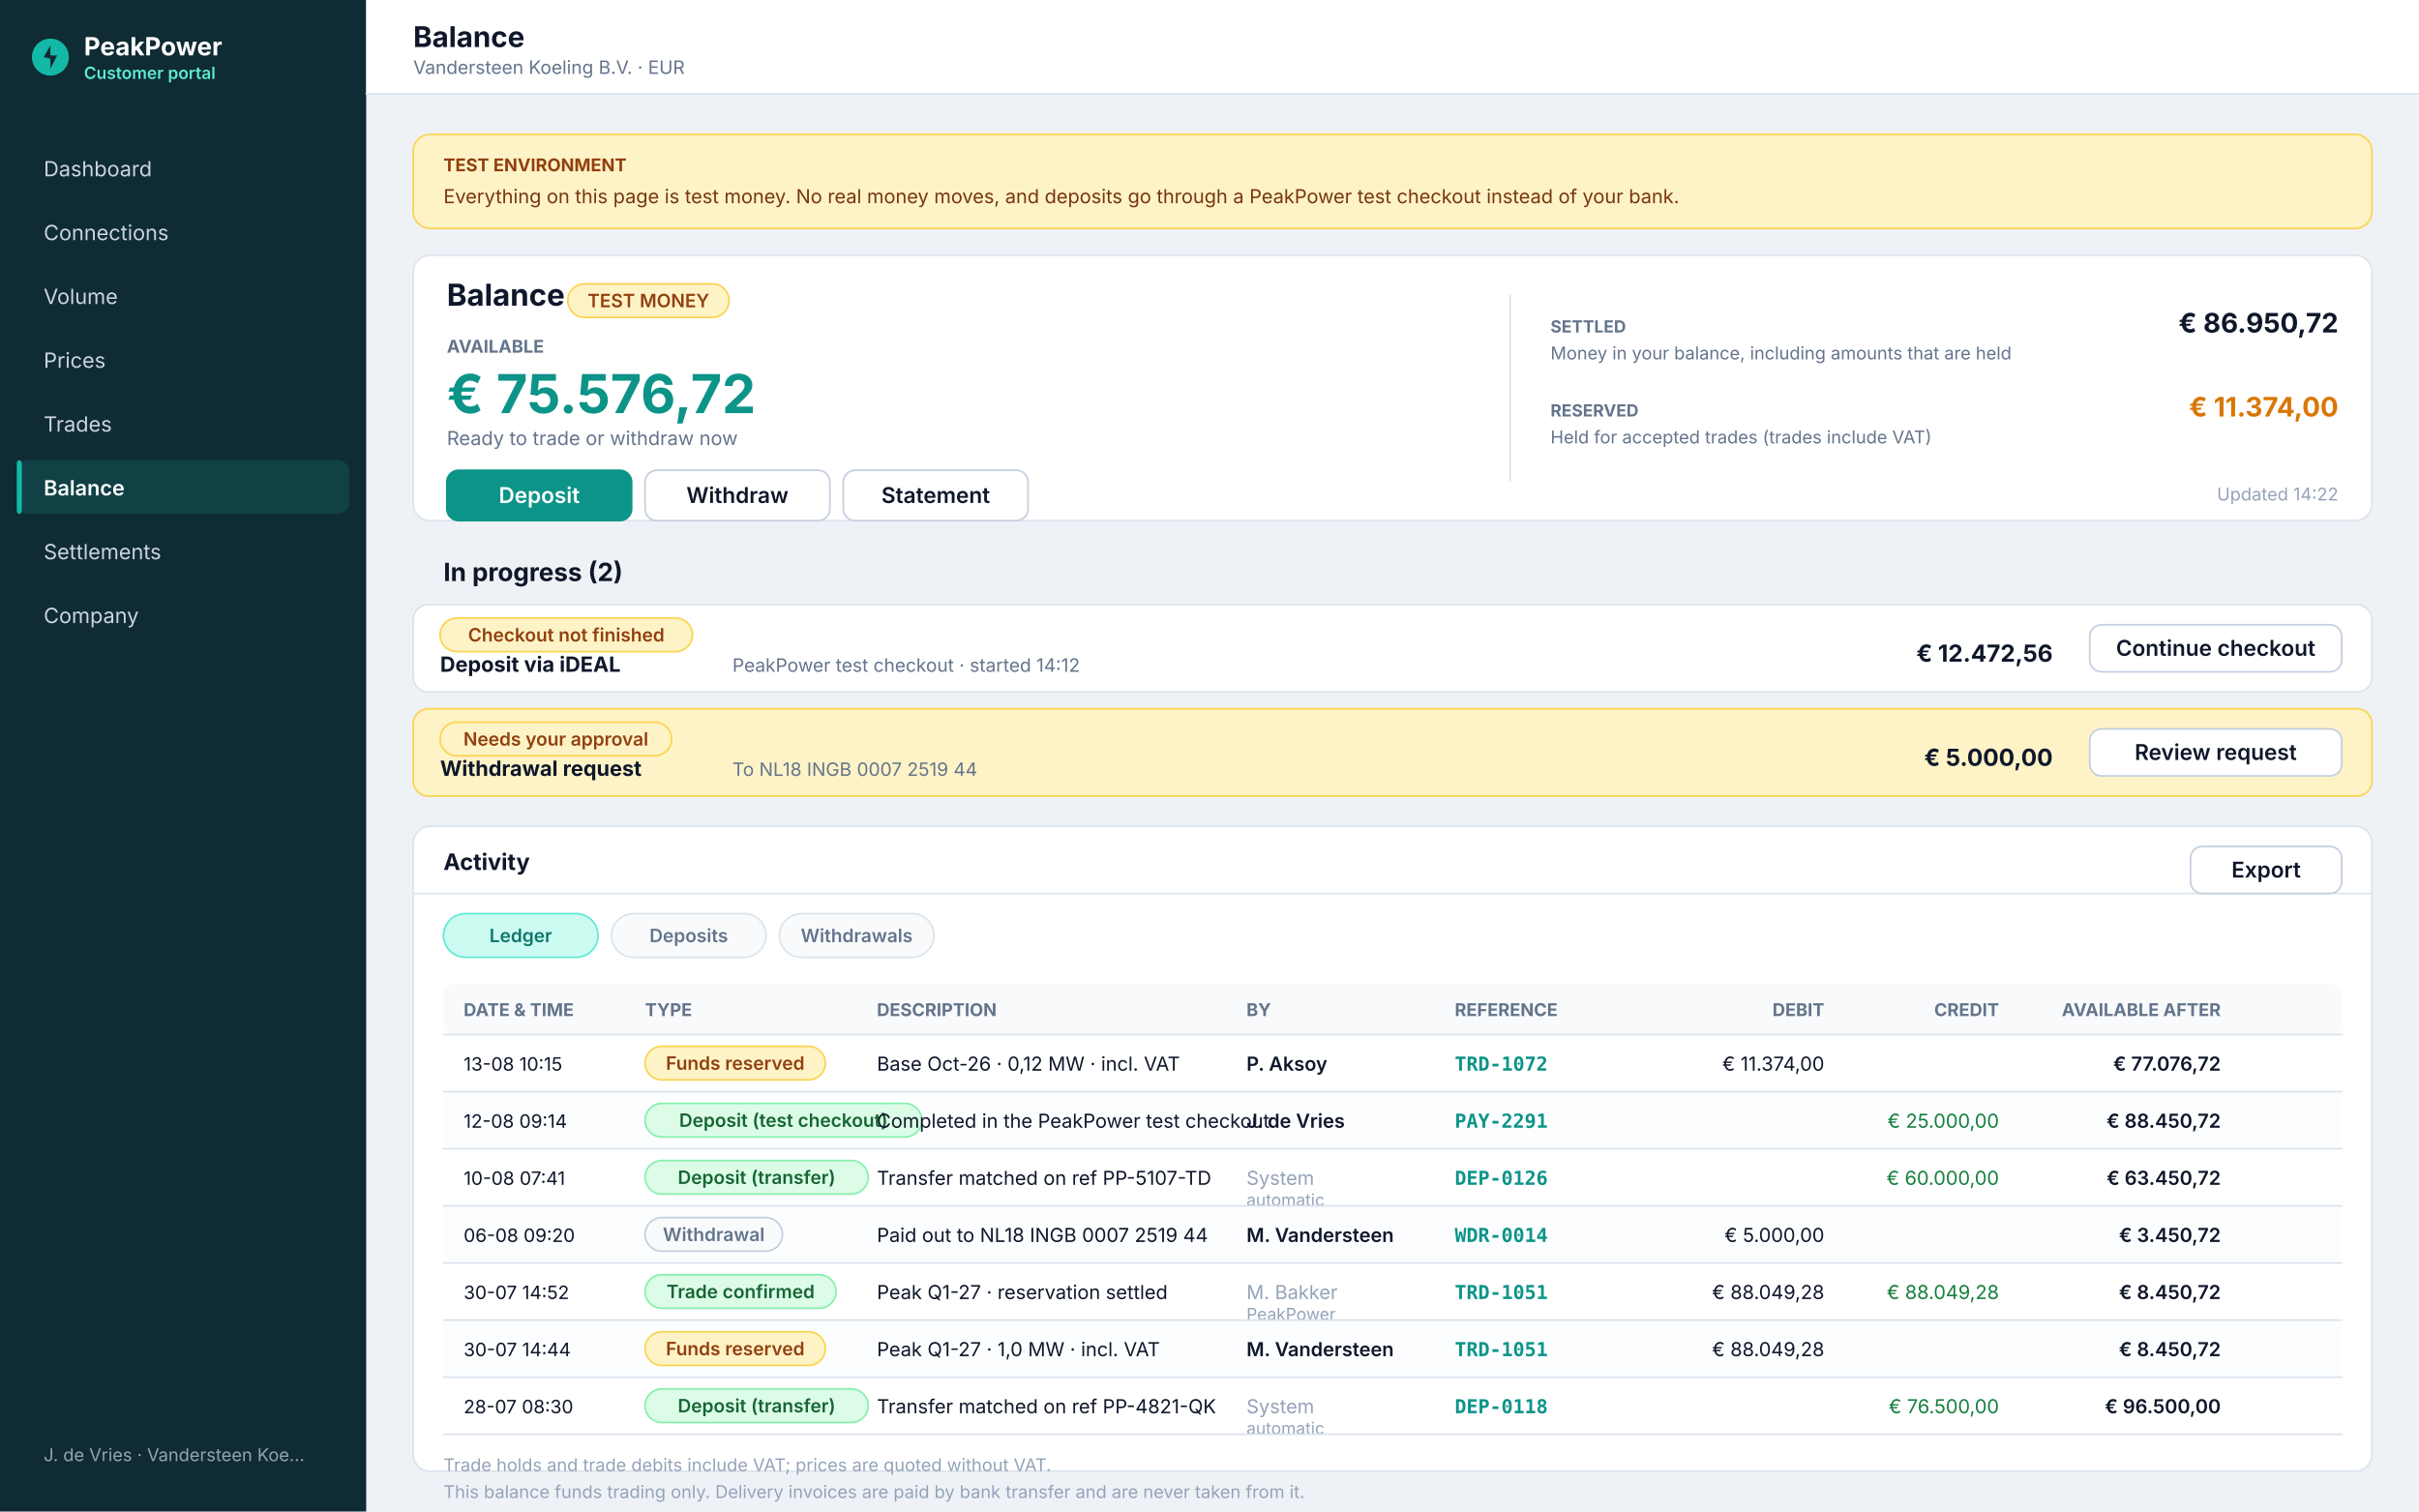
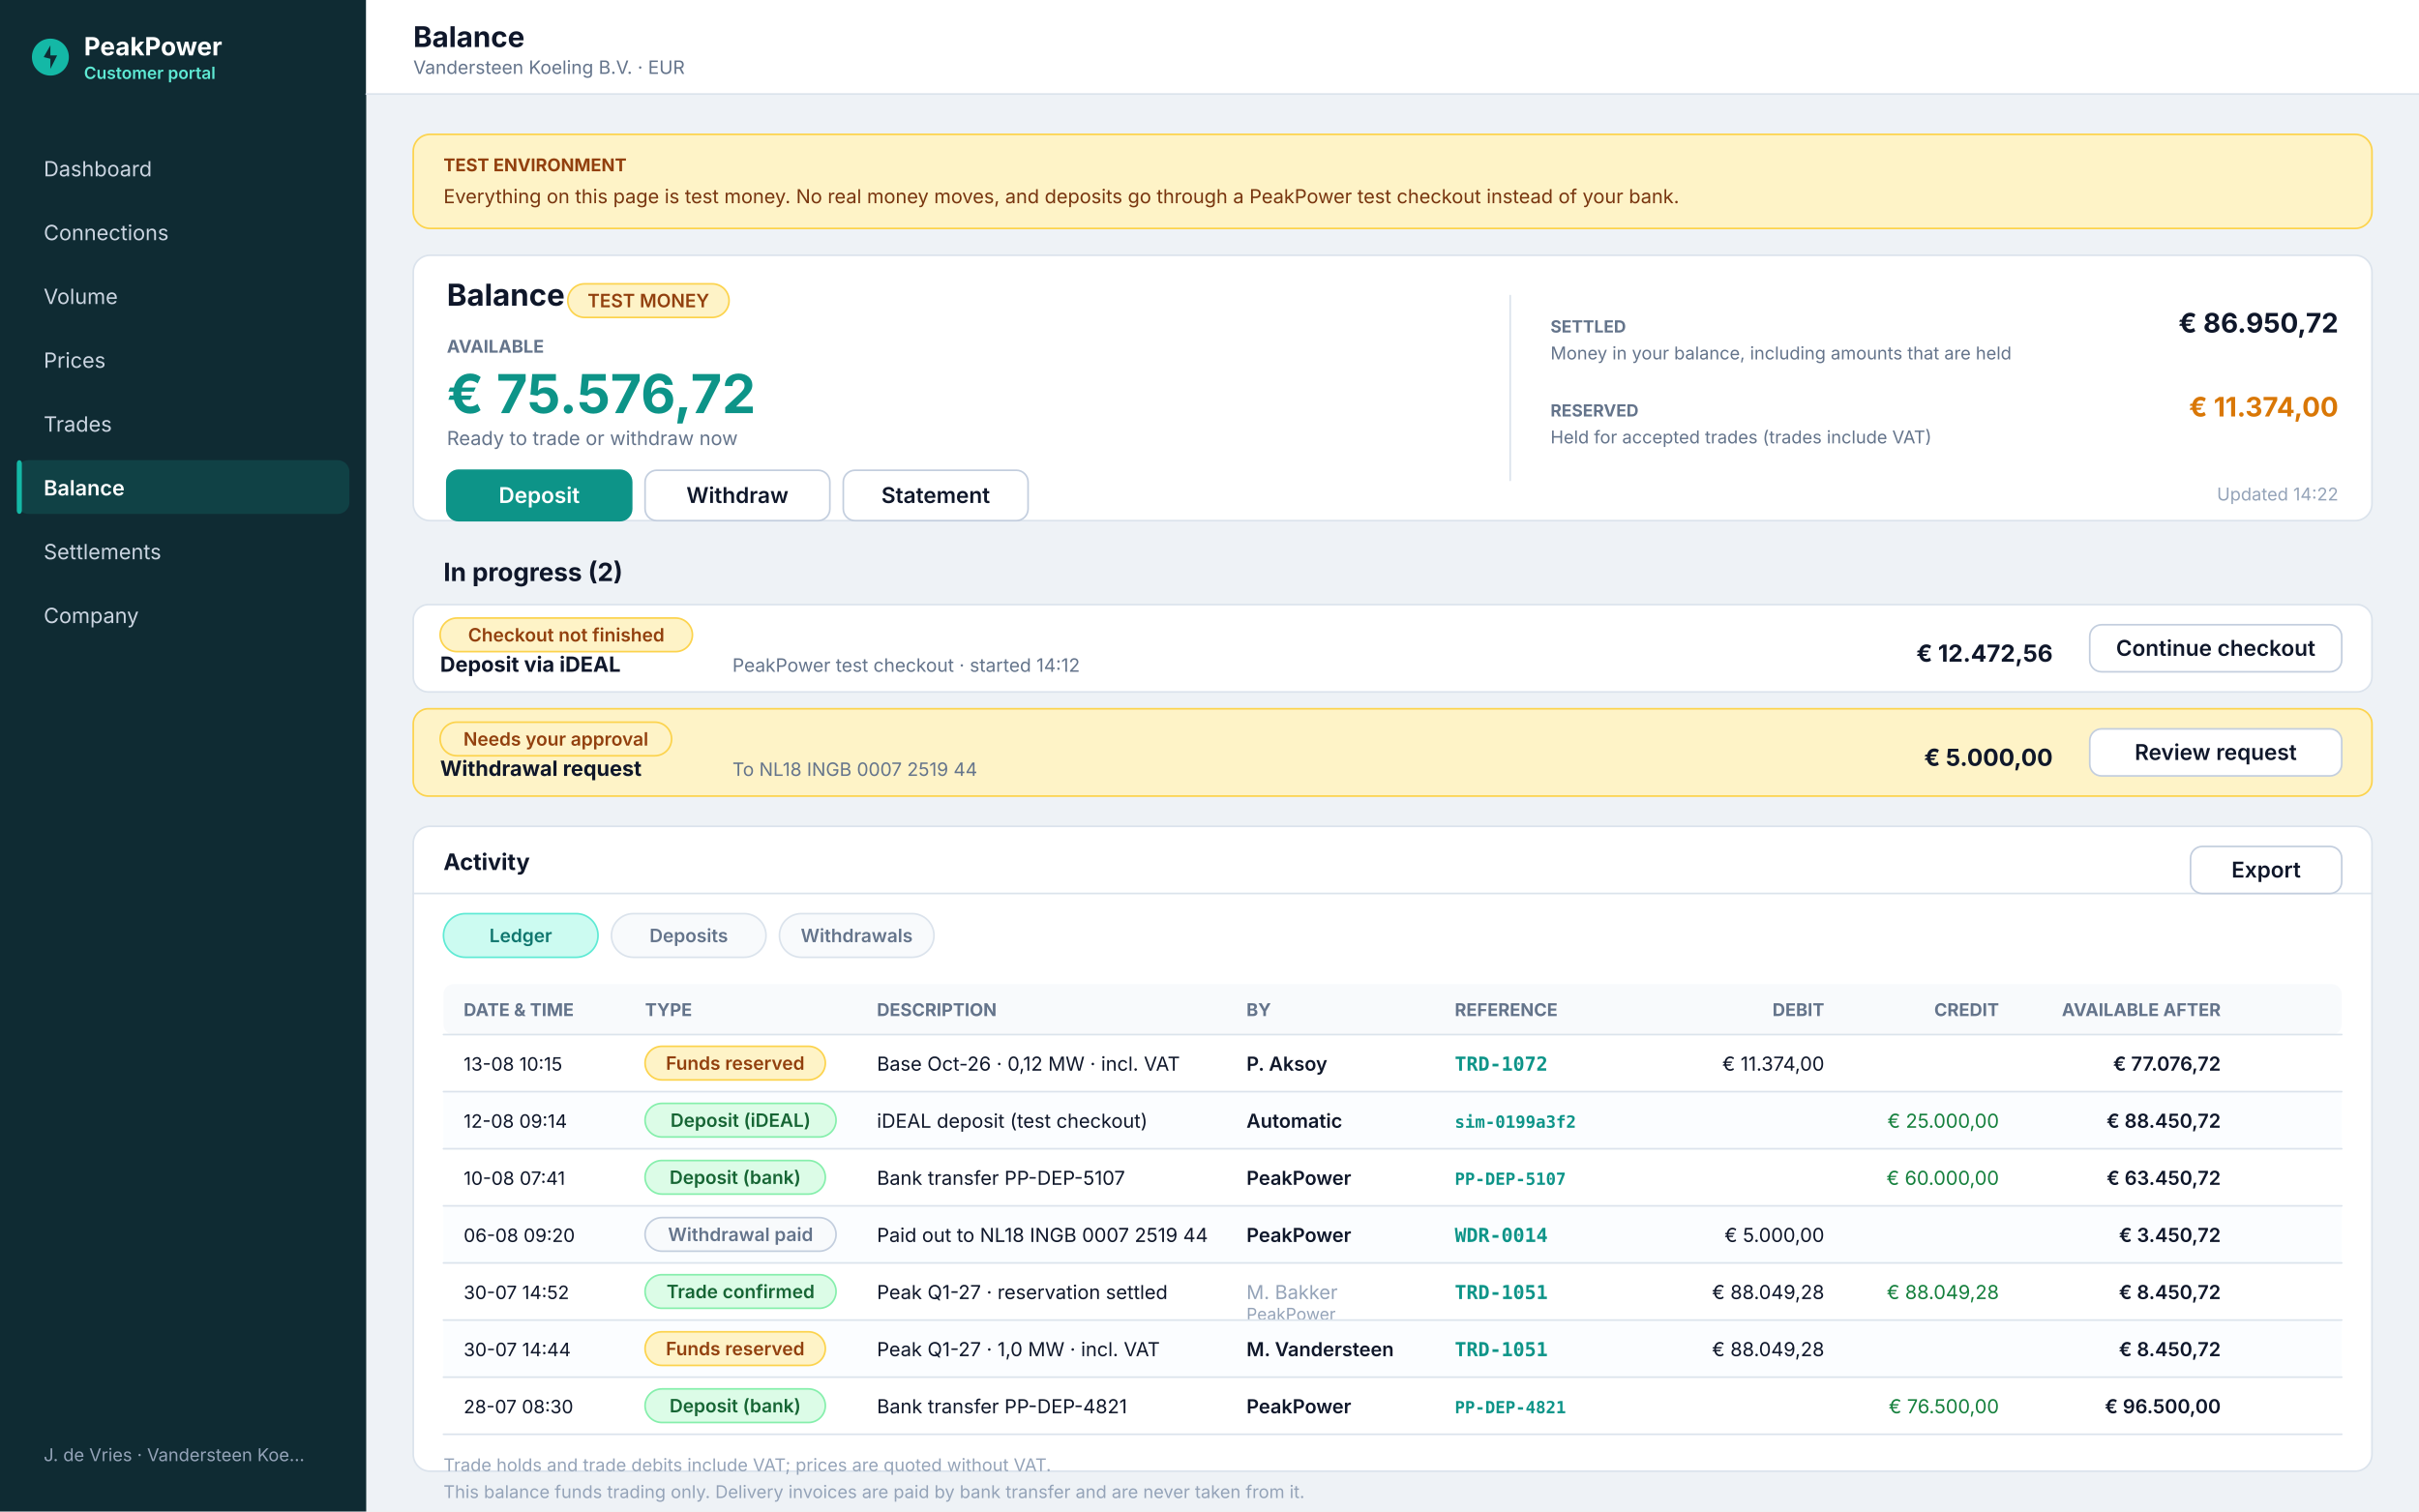
<svg xmlns="http://www.w3.org/2000/svg" viewBox="0 0 1440 900" width="1440" height="900" role="img" aria-label="Customer portal — Balance overview">
  <rect x="0" y="0" width="1440" height="900" rx="0" fill="#eef2f6" stroke="none" />
  <rect x="0" y="0" width="218" height="900" rx="0" fill="#0f2b33" stroke="none" />
  <g>
    <circle cx="30" cy="34" r="11" fill="#14b8a6" stroke="none" stroke-width="1" />
    <path d="M 26 34 L 30 27 L 30 33 L 34 33 L 30 41 L 30 35 Z" fill="#0f2b33" stroke="none" stroke-width="2" stroke-linejoin="round" stroke-linecap="round" />
  </g>
  <text x="50" y="33" font-family="Inter, 'Segoe UI', -apple-system, BlinkMacSystemFont, 'Helvetica Neue', Arial, sans-serif" font-size="15" fill="#ffffff" font-weight="700" text-anchor="start">PeakPower</text>
  <text x="50" y="47" font-family="Inter, 'Segoe UI', -apple-system, BlinkMacSystemFont, 'Helvetica Neue', Arial, sans-serif" font-size="10" fill="#5eead4" font-weight="600" text-anchor="start">Customer portal</text>
  <text x="26" y="105" font-family="Inter, 'Segoe UI', -apple-system, BlinkMacSystemFont, 'Helvetica Neue', Arial, sans-serif" font-size="12.5" fill="#cbd5e1" font-weight="400" text-anchor="start">Dashboard</text>
  <text x="26" y="143" font-family="Inter, 'Segoe UI', -apple-system, BlinkMacSystemFont, 'Helvetica Neue', Arial, sans-serif" font-size="12.5" fill="#cbd5e1" font-weight="400" text-anchor="start">Connections</text>
  <text x="26" y="181" font-family="Inter, 'Segoe UI', -apple-system, BlinkMacSystemFont, 'Helvetica Neue', Arial, sans-serif" font-size="12.5" fill="#cbd5e1" font-weight="400" text-anchor="start">Volume</text>
  <text x="26" y="219" font-family="Inter, 'Segoe UI', -apple-system, BlinkMacSystemFont, 'Helvetica Neue', Arial, sans-serif" font-size="12.5" fill="#cbd5e1" font-weight="400" text-anchor="start">Prices</text>
  <text x="26" y="257" font-family="Inter, 'Segoe UI', -apple-system, BlinkMacSystemFont, 'Helvetica Neue', Arial, sans-serif" font-size="12.5" fill="#cbd5e1" font-weight="400" text-anchor="start">Trades</text>
  <rect x="10" y="274" width="198" height="32" rx="7" fill="rgba(20,184,166,0.16)" stroke="none" />
  <rect x="10" y="274" width="3" height="32" rx="2" fill="#14b8a6" stroke="none" />
  <text x="26" y="295" font-family="Inter, 'Segoe UI', -apple-system, BlinkMacSystemFont, 'Helvetica Neue', Arial, sans-serif" font-size="12.5" fill="#ffffff" font-weight="600" text-anchor="start">Balance</text>
  <text x="26" y="333" font-family="Inter, 'Segoe UI', -apple-system, BlinkMacSystemFont, 'Helvetica Neue', Arial, sans-serif" font-size="12.5" fill="#cbd5e1" font-weight="400" text-anchor="start">Settlements</text>
  <text x="26" y="371" font-family="Inter, 'Segoe UI', -apple-system, BlinkMacSystemFont, 'Helvetica Neue', Arial, sans-serif" font-size="12.5" fill="#cbd5e1" font-weight="400" text-anchor="start">Company</text>
  <text x="26" y="870" font-family="Inter, 'Segoe UI', -apple-system, BlinkMacSystemFont, 'Helvetica Neue', Arial, sans-serif" font-size="10.5" fill="#94a3b8" font-weight="400" text-anchor="start">J. de Vries · Vandersteen Koe…</text>
  <rect x="218" y="0" width="1222" height="56" rx="0" fill="#ffffff" stroke="none" />
  <line x1="218" y1="56" x2="1440" y2="56" stroke="#dbe3ec" stroke-width="1" stroke-linecap="round" />
  <text x="246" y="28" font-family="Inter, 'Segoe UI', -apple-system, BlinkMacSystemFont, 'Helvetica Neue', Arial, sans-serif" font-size="17" fill="#0f172a" font-weight="700" text-anchor="start">Balance</text>
  <text x="246" y="44" font-family="Inter, 'Segoe UI', -apple-system, BlinkMacSystemFont, 'Helvetica Neue', Arial, sans-serif" font-size="11" fill="#64748b" font-weight="400" text-anchor="start">Vandersteen Koeling B.V. · EUR</text>
  <rect x="246" y="80" width="1166" height="56" rx="10" fill="#fef3c7" stroke="#fcd34d" stroke-width="1" />
  <text x="264" y="102" font-family="Inter, 'Segoe UI', -apple-system, BlinkMacSystemFont, 'Helvetica Neue', Arial, sans-serif" font-size="10.5" fill="#92400e" font-weight="700" text-anchor="start">TEST ENVIRONMENT</text>
  <text x="264" y="121" font-family="Inter, 'Segoe UI', -apple-system, BlinkMacSystemFont, 'Helvetica Neue', Arial, sans-serif" font-size="11.5" fill="#78350f" font-weight="400" text-anchor="start">Everything on this page is test money. No real money moves, and deposits go through a PeakPower test checkout instead of your bank.</text>
  <rect x="246" y="152" width="1166" height="158" rx="10" fill="#ffffff" stroke="#dbe3ec" stroke-width="1" />
  <text x="266" y="182" font-family="Inter, 'Segoe UI', -apple-system, BlinkMacSystemFont, 'Helvetica Neue', Arial, sans-serif" font-size="18" fill="#0f172a" font-weight="700" text-anchor="start">Balance</text>
  <rect x="338" y="169" width="96" height="20" rx="10" fill="#fef3c7" stroke="#fcd34d" stroke-width="1" />
  <text x="386" y="182.96" font-family="Inter, 'Segoe UI', -apple-system, BlinkMacSystemFont, 'Helvetica Neue', Arial, sans-serif" font-size="11" fill="#92400e" font-weight="600" text-anchor="middle">TEST MONEY</text>
  <text x="266" y="210" font-family="Inter, 'Segoe UI', -apple-system, BlinkMacSystemFont, 'Helvetica Neue', Arial, sans-serif" font-size="10.5" fill="#64748b" font-weight="700" text-anchor="start">AVAILABLE</text>
  <text x="266" y="246" font-family="Inter, 'Segoe UI', -apple-system, BlinkMacSystemFont, 'Helvetica Neue', Arial, sans-serif" font-size="32" fill="#0d9488" font-weight="700" text-anchor="start">€ 75.576,72</text>
  <text x="266" y="265" font-family="Inter, 'Segoe UI', -apple-system, BlinkMacSystemFont, 'Helvetica Neue', Arial, sans-serif" font-size="11.5" fill="#64748b" font-weight="400" text-anchor="start">Ready to trade or withdraw now</text>
  <rect x="266" y="280" width="110" height="30" rx="7" fill="#0d9488" stroke="#0d9488" stroke-width="1" />
  <text x="321" y="299.5" font-family="Inter, 'Segoe UI', -apple-system, BlinkMacSystemFont, 'Helvetica Neue', Arial, sans-serif" font-size="13" fill="#ffffff" font-weight="600" text-anchor="middle">Deposit</text>
  <rect x="384" y="280" width="110" height="30" rx="7" fill="#ffffff" stroke="#c3cede" stroke-width="1" />
  <text x="439" y="299.5" font-family="Inter, 'Segoe UI', -apple-system, BlinkMacSystemFont, 'Helvetica Neue', Arial, sans-serif" font-size="13" fill="#0f172a" font-weight="600" text-anchor="middle">Withdraw</text>
  <rect x="502" y="280" width="110" height="30" rx="7" fill="#ffffff" stroke="#c3cede" stroke-width="1" />
  <text x="557" y="299.5" font-family="Inter, 'Segoe UI', -apple-system, BlinkMacSystemFont, 'Helvetica Neue', Arial, sans-serif" font-size="13" fill="#0f172a" font-weight="600" text-anchor="middle">Statement</text>
  <line x1="899" y1="176" x2="899" y2="286" stroke="#dbe3ec" stroke-width="1" stroke-linecap="round" />
  <text x="923" y="198" font-family="Inter, 'Segoe UI', -apple-system, BlinkMacSystemFont, 'Helvetica Neue', Arial, sans-serif" font-size="10" fill="#64748b" font-weight="700" text-anchor="start">SETTLED</text>
  <text x="1392" y="198" font-family="Inter, 'Segoe UI', -apple-system, BlinkMacSystemFont, 'Helvetica Neue', Arial, sans-serif" font-size="16" fill="#0f172a" font-weight="700" text-anchor="end">€ 86.950,72</text>
  <text x="923" y="214" font-family="Inter, 'Segoe UI', -apple-system, BlinkMacSystemFont, 'Helvetica Neue', Arial, sans-serif" font-size="10.5" fill="#64748b" font-weight="400" text-anchor="start">Money in your balance, including amounts that are held</text>
  <text x="923" y="248" font-family="Inter, 'Segoe UI', -apple-system, BlinkMacSystemFont, 'Helvetica Neue', Arial, sans-serif" font-size="10" fill="#64748b" font-weight="700" text-anchor="start">RESERVED</text>
  <text x="1392" y="248" font-family="Inter, 'Segoe UI', -apple-system, BlinkMacSystemFont, 'Helvetica Neue', Arial, sans-serif" font-size="16" fill="#d97706" font-weight="700" text-anchor="end">€ 11.374,00</text>
  <text x="923" y="264" font-family="Inter, 'Segoe UI', -apple-system, BlinkMacSystemFont, 'Helvetica Neue', Arial, sans-serif" font-size="10.5" fill="#64748b" font-weight="400" text-anchor="start">Held for accepted trades (trades include VAT)</text>
  <text x="1392" y="298" font-family="Inter, 'Segoe UI', -apple-system, BlinkMacSystemFont, 'Helvetica Neue', Arial, sans-serif" font-size="10.5" fill="#94a3b8" font-weight="400" text-anchor="end">Updated 14:22</text>
  <text x="264" y="346" font-family="Inter, 'Segoe UI', -apple-system, BlinkMacSystemFont, 'Helvetica Neue', Arial, sans-serif" font-size="15" fill="#0f172a" font-weight="700" text-anchor="start">In progress (2)</text>
  <rect x="246" y="360" width="1166" height="52" rx="9" fill="#ffffff" stroke="#dbe3ec" stroke-width="1" />
  <rect x="262" y="368" width="150.2" height="20" rx="10" fill="#fef3c7" stroke="#fcd34d" stroke-width="1" />
  <text x="337.1" y="381.96" font-family="Inter, 'Segoe UI', -apple-system, BlinkMacSystemFont, 'Helvetica Neue', Arial, sans-serif" font-size="11" fill="#92400e" font-weight="600" text-anchor="middle">Checkout not finished</text>
  <text x="262" y="400" font-family="Inter, 'Segoe UI', -apple-system, BlinkMacSystemFont, 'Helvetica Neue', Arial, sans-serif" font-size="12.5" fill="#0f172a" font-weight="700" text-anchor="start">Deposit via iDEAL</text>
  <text x="436" y="400" font-family="Inter, 'Segoe UI', -apple-system, BlinkMacSystemFont, 'Helvetica Neue', Arial, sans-serif" font-size="11" fill="#64748b" font-weight="400" text-anchor="start">PeakPower test checkout · started 14:12</text>
  <text x="1222" y="394" font-family="Inter, 'Segoe UI', -apple-system, BlinkMacSystemFont, 'Helvetica Neue', Arial, sans-serif" font-size="14" fill="#0f172a" font-weight="700" text-anchor="end">€ 12.472,56</text>
  <rect x="1244" y="372" width="150" height="28" rx="7" fill="#ffffff" stroke="#c3cede" stroke-width="1" />
  <text x="1319" y="390.5" font-family="Inter, 'Segoe UI', -apple-system, BlinkMacSystemFont, 'Helvetica Neue', Arial, sans-serif" font-size="13" fill="#0f172a" font-weight="600" text-anchor="middle">Continue checkout</text>
  <rect x="246" y="422" width="1166" height="52" rx="9" fill="#fef3c7" stroke="#fcd34d" stroke-width="1" />
  <rect x="262" y="430" width="137.8" height="20" rx="10" fill="#fef3c7" stroke="#fcd34d" stroke-width="1" />
  <text x="330.9" y="443.96" font-family="Inter, 'Segoe UI', -apple-system, BlinkMacSystemFont, 'Helvetica Neue', Arial, sans-serif" font-size="11" fill="#92400e" font-weight="600" text-anchor="middle">Needs your approval</text>
  <text x="262" y="462" font-family="Inter, 'Segoe UI', -apple-system, BlinkMacSystemFont, 'Helvetica Neue', Arial, sans-serif" font-size="12.5" fill="#0f172a" font-weight="700" text-anchor="start">Withdrawal request</text>
  <text x="436" y="462" font-family="Inter, 'Segoe UI', -apple-system, BlinkMacSystemFont, 'Helvetica Neue', Arial, sans-serif" font-size="11" fill="#64748b" font-weight="400" text-anchor="start">To NL18 INGB 0007 2519 44</text>
  <text x="1222" y="456" font-family="Inter, 'Segoe UI', -apple-system, BlinkMacSystemFont, 'Helvetica Neue', Arial, sans-serif" font-size="14" fill="#0f172a" font-weight="700" text-anchor="end">€ 5.000,00</text>
  <rect x="1244" y="434" width="150" height="28" rx="7" fill="#ffffff" stroke="#c3cede" stroke-width="1" />
  <text x="1319" y="452.5" font-family="Inter, 'Segoe UI', -apple-system, BlinkMacSystemFont, 'Helvetica Neue', Arial, sans-serif" font-size="13" fill="#0f172a" font-weight="600" text-anchor="middle">Review request</text>
  <rect x="246" y="492" width="1166" height="384" rx="10" fill="#ffffff" stroke="#dbe3ec" stroke-width="1" />
  <text x="264" y="518" font-family="Inter, 'Segoe UI', -apple-system, BlinkMacSystemFont, 'Helvetica Neue', Arial, sans-serif" font-size="13.5" fill="#0f172a" font-weight="700" text-anchor="start">Activity</text>
  <line x1="246" y1="532" x2="1412" y2="532" stroke="#dbe3ec" stroke-width="1" stroke-linecap="round" />
  <rect x="1304" y="504" width="90" height="28" rx="7" fill="#ffffff" stroke="#c3cede" stroke-width="1" />
  <text x="1349" y="522.5" font-family="Inter, 'Segoe UI', -apple-system, BlinkMacSystemFont, 'Helvetica Neue', Arial, sans-serif" font-size="13" fill="#0f172a" font-weight="600" text-anchor="middle">Export</text>
  <rect x="264" y="544" width="92" height="26" rx="13" fill="#ccfbf1" stroke="#5eead4" stroke-width="1" />
  <text x="310" y="561" font-family="Inter, 'Segoe UI', -apple-system, BlinkMacSystemFont, 'Helvetica Neue', Arial, sans-serif" font-size="11" fill="#0f766e" font-weight="600" text-anchor="middle">Ledger</text>
  <rect x="364" y="544" width="92" height="26" rx="13" fill="#f8fafc" stroke="#dbe3ec" stroke-width="1" />
  <text x="410" y="561" font-family="Inter, 'Segoe UI', -apple-system, BlinkMacSystemFont, 'Helvetica Neue', Arial, sans-serif" font-size="11" fill="#64748b" font-weight="600" text-anchor="middle">Deposits</text>
  <rect x="464" y="544" width="92" height="26" rx="13" fill="#f8fafc" stroke="#dbe3ec" stroke-width="1" />
  <text x="510" y="561" font-family="Inter, 'Segoe UI', -apple-system, BlinkMacSystemFont, 'Helvetica Neue', Arial, sans-serif" font-size="11" fill="#64748b" font-weight="600" text-anchor="middle">Withdrawals</text>
  <rect x="264" y="586" width="1130" height="30" rx="6" fill="#f8fafc" stroke="none" />
  <text x="276" y="605" font-family="Inter, 'Segoe UI', -apple-system, BlinkMacSystemFont, 'Helvetica Neue', Arial, sans-serif" font-size="10.5" fill="#64748b" font-weight="700" text-anchor="start">DATE &amp; TIME</text>
  <text x="384" y="605" font-family="Inter, 'Segoe UI', -apple-system, BlinkMacSystemFont, 'Helvetica Neue', Arial, sans-serif" font-size="10.5" fill="#64748b" font-weight="700" text-anchor="start">TYPE</text>
  <text x="522" y="605" font-family="Inter, 'Segoe UI', -apple-system, BlinkMacSystemFont, 'Helvetica Neue', Arial, sans-serif" font-size="10.5" fill="#64748b" font-weight="700" text-anchor="start">DESCRIPTION</text>
  <text x="742" y="605" font-family="Inter, 'Segoe UI', -apple-system, BlinkMacSystemFont, 'Helvetica Neue', Arial, sans-serif" font-size="10.5" fill="#64748b" font-weight="700" text-anchor="start">BY</text>
  <text x="866" y="605" font-family="Inter, 'Segoe UI', -apple-system, BlinkMacSystemFont, 'Helvetica Neue', Arial, sans-serif" font-size="10.5" fill="#64748b" font-weight="700" text-anchor="start">REFERENCE</text>
  <text x="1086" y="605" font-family="Inter, 'Segoe UI', -apple-system, BlinkMacSystemFont, 'Helvetica Neue', Arial, sans-serif" font-size="10.5" fill="#64748b" font-weight="700" text-anchor="end">DEBIT</text>
  <text x="1190" y="605" font-family="Inter, 'Segoe UI', -apple-system, BlinkMacSystemFont, 'Helvetica Neue', Arial, sans-serif" font-size="10.5" fill="#64748b" font-weight="700" text-anchor="end">CREDIT</text>
  <text x="1322" y="605" font-family="Inter, 'Segoe UI', -apple-system, BlinkMacSystemFont, 'Helvetica Neue', Arial, sans-serif" font-size="10.5" fill="#64748b" font-weight="700" text-anchor="end">AVAILABLE AFTER</text>
  <line x1="264" y1="616" x2="1394" y2="616" stroke="#dbe3ec" stroke-width="1" stroke-linecap="round" />
  <text x="276" y="637.5" font-family="Inter, 'Segoe UI', -apple-system, BlinkMacSystemFont, 'Helvetica Neue', Arial, sans-serif" font-size="11" fill="#0f172a" font-weight="400" text-anchor="start">13-08 10:15</text>
  <rect x="384" y="623" width="107.32" height="20" rx="10" fill="#fef3c7" stroke="#fcd34d" stroke-width="1" />
  <text x="437.66" y="636.96" font-family="Inter, 'Segoe UI', -apple-system, BlinkMacSystemFont, 'Helvetica Neue', Arial, sans-serif" font-size="11" fill="#92400e" font-weight="600" text-anchor="middle">Funds reserved</text>
  <text x="522" y="637.5" font-family="Inter, 'Segoe UI', -apple-system, BlinkMacSystemFont, 'Helvetica Neue', Arial, sans-serif" font-size="11.5" fill="#0f172a" font-weight="400" text-anchor="start">Base Oct-26 · 0,12 MW · incl. VAT</text>
  <text x="742" y="637.5" font-family="Inter, 'Segoe UI', -apple-system, BlinkMacSystemFont, 'Helvetica Neue', Arial, sans-serif" font-size="11.5" fill="#0f172a" font-weight="600" text-anchor="start">P. Aksoy</text>
  <text x="866" y="637.5" font-family="'SF Mono', 'Cascadia Mono', Menlo, Consolas, monospace" font-size="11.5" fill="#0d9488" font-weight="600" text-anchor="start">TRD-1072</text>
  <text x="1086" y="637.5" font-family="Inter, 'Segoe UI', -apple-system, BlinkMacSystemFont, 'Helvetica Neue', Arial, sans-serif" font-size="11.5" fill="#0f172a" font-weight="400" text-anchor="end">€ 11.374,00</text>
  <text x="1190" y="637.5" font-family="Inter, 'Segoe UI', -apple-system, BlinkMacSystemFont, 'Helvetica Neue', Arial, sans-serif" font-size="11.5" fill="#15803d" font-weight="400" text-anchor="end" />
  <text x="1322" y="637.5" font-family="Inter, 'Segoe UI', -apple-system, BlinkMacSystemFont, 'Helvetica Neue', Arial, sans-serif" font-size="11.5" fill="#0f172a" font-weight="600" text-anchor="end">€ 77.076,72</text>
  <rect x="264" y="650" width="1130" height="34" rx="0" fill="#fbfdff" stroke="none" />
  <line x1="264" y1="650" x2="1394" y2="650" stroke="#dbe3ec" stroke-width="1" stroke-linecap="round" />
  <text x="276" y="671.5" font-family="Inter, 'Segoe UI', -apple-system, BlinkMacSystemFont, 'Helvetica Neue', Arial, sans-serif" font-size="11" fill="#0f172a" font-weight="400" text-anchor="start">12-08 09:14</text>
-   <rect x="384" y="657" width="164.74" height="20" rx="10" fill="#dcfce7" stroke="#86efac" stroke-width="1" />
-   <text x="466.37" y="670.96" font-family="Inter, 'Segoe UI', -apple-system, BlinkMacSystemFont, 'Helvetica Neue', Arial, sans-serif" font-size="11" fill="#166534" font-weight="600" text-anchor="middle">Deposit (test checkout)</text>
-   <text x="522" y="671.5" font-family="Inter, 'Segoe UI', -apple-system, BlinkMacSystemFont, 'Helvetica Neue', Arial, sans-serif" font-size="11.5" fill="#0f172a" font-weight="400" text-anchor="start">Completed in the PeakPower test checkout</text>
-   <text x="742" y="671.5" font-family="Inter, 'Segoe UI', -apple-system, BlinkMacSystemFont, 'Helvetica Neue', Arial, sans-serif" font-size="11.5" fill="#0f172a" font-weight="600" text-anchor="start">J. de Vries</text>
-   <text x="866" y="671.5" font-family="'SF Mono', 'Cascadia Mono', Menlo, Consolas, monospace" font-size="11.5" fill="#0d9488" font-weight="600" text-anchor="start">PAY-2291</text>
+   <rect x="384" y="657" width="113.7" height="20" rx="10" fill="#dcfce7" stroke="#86efac" stroke-width="1" />
+   <text x="440.85" y="670.96" font-family="Inter, 'Segoe UI', -apple-system, BlinkMacSystemFont, 'Helvetica Neue', Arial, sans-serif" font-size="11" fill="#166534" font-weight="600" text-anchor="middle">Deposit (iDEAL)</text>
+   <text x="522" y="671.5" font-family="Inter, 'Segoe UI', -apple-system, BlinkMacSystemFont, 'Helvetica Neue', Arial, sans-serif" font-size="11.5" fill="#0f172a" font-weight="400" text-anchor="start">iDEAL deposit (test checkout)</text>
+   <text x="742" y="671.5" font-family="Inter, 'Segoe UI', -apple-system, BlinkMacSystemFont, 'Helvetica Neue', Arial, sans-serif" font-size="11.5" fill="#0f172a" font-weight="600" text-anchor="start">Automatic</text>
+   <text x="866" y="671.5" font-family="'SF Mono', 'Cascadia Mono', Menlo, Consolas, monospace" font-size="10" fill="#0d9488" font-weight="600" text-anchor="start">sim-0199a3f2</text>
  <text x="1086" y="671.5" font-family="Inter, 'Segoe UI', -apple-system, BlinkMacSystemFont, 'Helvetica Neue', Arial, sans-serif" font-size="11.5" fill="#0f172a" font-weight="400" text-anchor="end" />
  <text x="1190" y="671.5" font-family="Inter, 'Segoe UI', -apple-system, BlinkMacSystemFont, 'Helvetica Neue', Arial, sans-serif" font-size="11.5" fill="#15803d" font-weight="400" text-anchor="end">€ 25.000,00</text>
  <text x="1322" y="671.5" font-family="Inter, 'Segoe UI', -apple-system, BlinkMacSystemFont, 'Helvetica Neue', Arial, sans-serif" font-size="11.5" fill="#0f172a" font-weight="600" text-anchor="end">€ 88.450,72</text>
  <line x1="264" y1="684" x2="1394" y2="684" stroke="#dbe3ec" stroke-width="1" stroke-linecap="round" />
  <text x="276" y="705.5" font-family="Inter, 'Segoe UI', -apple-system, BlinkMacSystemFont, 'Helvetica Neue', Arial, sans-serif" font-size="11" fill="#0f172a" font-weight="400" text-anchor="start">10-08 07:41</text>
-   <rect x="384" y="691" width="132.84" height="20" rx="10" fill="#dcfce7" stroke="#86efac" stroke-width="1" />
-   <text x="450.42" y="704.96" font-family="Inter, 'Segoe UI', -apple-system, BlinkMacSystemFont, 'Helvetica Neue', Arial, sans-serif" font-size="11" fill="#166534" font-weight="600" text-anchor="middle">Deposit (transfer)</text>
-   <text x="522" y="705.5" font-family="Inter, 'Segoe UI', -apple-system, BlinkMacSystemFont, 'Helvetica Neue', Arial, sans-serif" font-size="11.5" fill="#0f172a" font-weight="400" text-anchor="start">Transfer matched on ref PP-5107-TD</text>
-   <text x="742" y="705.5" font-family="Inter, 'Segoe UI', -apple-system, BlinkMacSystemFont, 'Helvetica Neue', Arial, sans-serif" font-size="11.5" fill="#94a3b8" font-weight="400" text-anchor="start">System</text>
-   <text x="742" y="718" font-family="Inter, 'Segoe UI', -apple-system, BlinkMacSystemFont, 'Helvetica Neue', Arial, sans-serif" font-size="10" fill="#94a3b8" font-weight="400" text-anchor="start">automatic</text>
-   <text x="866" y="705.5" font-family="'SF Mono', 'Cascadia Mono', Menlo, Consolas, monospace" font-size="11.5" fill="#0d9488" font-weight="600" text-anchor="start">DEP-0126</text>
+   <rect x="384" y="691" width="107.32" height="20" rx="10" fill="#dcfce7" stroke="#86efac" stroke-width="1" />
+   <text x="437.66" y="704.96" font-family="Inter, 'Segoe UI', -apple-system, BlinkMacSystemFont, 'Helvetica Neue', Arial, sans-serif" font-size="11" fill="#166534" font-weight="600" text-anchor="middle">Deposit (bank)</text>
+   <text x="522" y="705.5" font-family="Inter, 'Segoe UI', -apple-system, BlinkMacSystemFont, 'Helvetica Neue', Arial, sans-serif" font-size="11.5" fill="#0f172a" font-weight="400" text-anchor="start">Bank transfer PP-DEP-5107</text>
+   <text x="742" y="705.5" font-family="Inter, 'Segoe UI', -apple-system, BlinkMacSystemFont, 'Helvetica Neue', Arial, sans-serif" font-size="11.5" fill="#0f172a" font-weight="600" text-anchor="start">PeakPower</text>
+   <text x="866" y="705.5" font-family="'SF Mono', 'Cascadia Mono', Menlo, Consolas, monospace" font-size="10" fill="#0d9488" font-weight="600" text-anchor="start">PP-DEP-5107</text>
  <text x="1086" y="705.5" font-family="Inter, 'Segoe UI', -apple-system, BlinkMacSystemFont, 'Helvetica Neue', Arial, sans-serif" font-size="11.5" fill="#0f172a" font-weight="400" text-anchor="end" />
  <text x="1190" y="705.5" font-family="Inter, 'Segoe UI', -apple-system, BlinkMacSystemFont, 'Helvetica Neue', Arial, sans-serif" font-size="11.5" fill="#15803d" font-weight="400" text-anchor="end">€ 60.000,00</text>
  <text x="1322" y="705.5" font-family="Inter, 'Segoe UI', -apple-system, BlinkMacSystemFont, 'Helvetica Neue', Arial, sans-serif" font-size="11.5" fill="#0f172a" font-weight="600" text-anchor="end">€ 63.450,72</text>
  <rect x="264" y="718" width="1130" height="34" rx="0" fill="#fbfdff" stroke="none" />
  <line x1="264" y1="718" x2="1394" y2="718" stroke="#dbe3ec" stroke-width="1" stroke-linecap="round" />
  <text x="276" y="739.5" font-family="Inter, 'Segoe UI', -apple-system, BlinkMacSystemFont, 'Helvetica Neue', Arial, sans-serif" font-size="11" fill="#0f172a" font-weight="400" text-anchor="start">06-08 09:20</text>
-   <rect x="384" y="725" width="81.8" height="20" rx="10" fill="#f8fafc" stroke="#c3cede" stroke-width="1" />
-   <text x="424.9" y="738.96" font-family="Inter, 'Segoe UI', -apple-system, BlinkMacSystemFont, 'Helvetica Neue', Arial, sans-serif" font-size="11" fill="#64748b" font-weight="600" text-anchor="middle">Withdrawal</text>
+   <rect x="384" y="725" width="113.7" height="20" rx="10" fill="#f8fafc" stroke="#c3cede" stroke-width="1" />
+   <text x="440.85" y="738.96" font-family="Inter, 'Segoe UI', -apple-system, BlinkMacSystemFont, 'Helvetica Neue', Arial, sans-serif" font-size="11" fill="#64748b" font-weight="600" text-anchor="middle">Withdrawal paid</text>
  <text x="522" y="739.5" font-family="Inter, 'Segoe UI', -apple-system, BlinkMacSystemFont, 'Helvetica Neue', Arial, sans-serif" font-size="11.5" fill="#0f172a" font-weight="400" text-anchor="start">Paid out to NL18 INGB 0007 2519 44</text>
-   <text x="742" y="739.5" font-family="Inter, 'Segoe UI', -apple-system, BlinkMacSystemFont, 'Helvetica Neue', Arial, sans-serif" font-size="11.5" fill="#0f172a" font-weight="600" text-anchor="start">M. Vandersteen</text>
+   <text x="742" y="739.5" font-family="Inter, 'Segoe UI', -apple-system, BlinkMacSystemFont, 'Helvetica Neue', Arial, sans-serif" font-size="11.5" fill="#0f172a" font-weight="600" text-anchor="start">PeakPower</text>
  <text x="866" y="739.5" font-family="'SF Mono', 'Cascadia Mono', Menlo, Consolas, monospace" font-size="11.5" fill="#0d9488" font-weight="600" text-anchor="start">WDR-0014</text>
  <text x="1086" y="739.5" font-family="Inter, 'Segoe UI', -apple-system, BlinkMacSystemFont, 'Helvetica Neue', Arial, sans-serif" font-size="11.5" fill="#0f172a" font-weight="400" text-anchor="end">€ 5.000,00</text>
  <text x="1190" y="739.5" font-family="Inter, 'Segoe UI', -apple-system, BlinkMacSystemFont, 'Helvetica Neue', Arial, sans-serif" font-size="11.5" fill="#15803d" font-weight="400" text-anchor="end" />
  <text x="1322" y="739.5" font-family="Inter, 'Segoe UI', -apple-system, BlinkMacSystemFont, 'Helvetica Neue', Arial, sans-serif" font-size="11.5" fill="#0f172a" font-weight="600" text-anchor="end">€ 3.450,72</text>
  <line x1="264" y1="752" x2="1394" y2="752" stroke="#dbe3ec" stroke-width="1" stroke-linecap="round" />
  <text x="276" y="773.5" font-family="Inter, 'Segoe UI', -apple-system, BlinkMacSystemFont, 'Helvetica Neue', Arial, sans-serif" font-size="11" fill="#0f172a" font-weight="400" text-anchor="start">30-07 14:52</text>
  <rect x="384" y="759" width="113.7" height="20" rx="10" fill="#dcfce7" stroke="#86efac" stroke-width="1" />
  <text x="440.85" y="772.96" font-family="Inter, 'Segoe UI', -apple-system, BlinkMacSystemFont, 'Helvetica Neue', Arial, sans-serif" font-size="11" fill="#166534" font-weight="600" text-anchor="middle">Trade confirmed</text>
  <text x="522" y="773.5" font-family="Inter, 'Segoe UI', -apple-system, BlinkMacSystemFont, 'Helvetica Neue', Arial, sans-serif" font-size="11.5" fill="#0f172a" font-weight="400" text-anchor="start">Peak Q1-27 · reservation settled</text>
  <text x="742" y="773.5" font-family="Inter, 'Segoe UI', -apple-system, BlinkMacSystemFont, 'Helvetica Neue', Arial, sans-serif" font-size="11.5" fill="#94a3b8" font-weight="400" text-anchor="start">M. Bakker</text>
  <text x="742" y="786" font-family="Inter, 'Segoe UI', -apple-system, BlinkMacSystemFont, 'Helvetica Neue', Arial, sans-serif" font-size="10" fill="#94a3b8" font-weight="400" text-anchor="start">PeakPower</text>
  <text x="866" y="773.5" font-family="'SF Mono', 'Cascadia Mono', Menlo, Consolas, monospace" font-size="11.5" fill="#0d9488" font-weight="600" text-anchor="start">TRD-1051</text>
  <text x="1086" y="773.5" font-family="Inter, 'Segoe UI', -apple-system, BlinkMacSystemFont, 'Helvetica Neue', Arial, sans-serif" font-size="11.5" fill="#0f172a" font-weight="400" text-anchor="end">€ 88.049,28</text>
  <text x="1190" y="773.5" font-family="Inter, 'Segoe UI', -apple-system, BlinkMacSystemFont, 'Helvetica Neue', Arial, sans-serif" font-size="11.5" fill="#15803d" font-weight="400" text-anchor="end">€ 88.049,28</text>
  <text x="1322" y="773.5" font-family="Inter, 'Segoe UI', -apple-system, BlinkMacSystemFont, 'Helvetica Neue', Arial, sans-serif" font-size="11.5" fill="#0f172a" font-weight="600" text-anchor="end">€ 8.450,72</text>
  <rect x="264" y="786" width="1130" height="34" rx="0" fill="#fbfdff" stroke="none" />
  <line x1="264" y1="786" x2="1394" y2="786" stroke="#dbe3ec" stroke-width="1" stroke-linecap="round" />
  <text x="276" y="807.5" font-family="Inter, 'Segoe UI', -apple-system, BlinkMacSystemFont, 'Helvetica Neue', Arial, sans-serif" font-size="11" fill="#0f172a" font-weight="400" text-anchor="start">30-07 14:44</text>
  <rect x="384" y="793" width="107.32" height="20" rx="10" fill="#fef3c7" stroke="#fcd34d" stroke-width="1" />
  <text x="437.66" y="806.96" font-family="Inter, 'Segoe UI', -apple-system, BlinkMacSystemFont, 'Helvetica Neue', Arial, sans-serif" font-size="11" fill="#92400e" font-weight="600" text-anchor="middle">Funds reserved</text>
  <text x="522" y="807.5" font-family="Inter, 'Segoe UI', -apple-system, BlinkMacSystemFont, 'Helvetica Neue', Arial, sans-serif" font-size="11.5" fill="#0f172a" font-weight="400" text-anchor="start">Peak Q1-27 · 1,0 MW · incl. VAT</text>
  <text x="742" y="807.5" font-family="Inter, 'Segoe UI', -apple-system, BlinkMacSystemFont, 'Helvetica Neue', Arial, sans-serif" font-size="11.5" fill="#0f172a" font-weight="600" text-anchor="start">M. Vandersteen</text>
  <text x="866" y="807.5" font-family="'SF Mono', 'Cascadia Mono', Menlo, Consolas, monospace" font-size="11.5" fill="#0d9488" font-weight="600" text-anchor="start">TRD-1051</text>
  <text x="1086" y="807.5" font-family="Inter, 'Segoe UI', -apple-system, BlinkMacSystemFont, 'Helvetica Neue', Arial, sans-serif" font-size="11.5" fill="#0f172a" font-weight="400" text-anchor="end">€ 88.049,28</text>
  <text x="1190" y="807.5" font-family="Inter, 'Segoe UI', -apple-system, BlinkMacSystemFont, 'Helvetica Neue', Arial, sans-serif" font-size="11.5" fill="#15803d" font-weight="400" text-anchor="end" />
  <text x="1322" y="807.5" font-family="Inter, 'Segoe UI', -apple-system, BlinkMacSystemFont, 'Helvetica Neue', Arial, sans-serif" font-size="11.5" fill="#0f172a" font-weight="600" text-anchor="end">€ 8.450,72</text>
  <line x1="264" y1="820" x2="1394" y2="820" stroke="#dbe3ec" stroke-width="1" stroke-linecap="round" />
  <text x="276" y="841.5" font-family="Inter, 'Segoe UI', -apple-system, BlinkMacSystemFont, 'Helvetica Neue', Arial, sans-serif" font-size="11" fill="#0f172a" font-weight="400" text-anchor="start">28-07 08:30</text>
-   <rect x="384" y="827" width="132.84" height="20" rx="10" fill="#dcfce7" stroke="#86efac" stroke-width="1" />
-   <text x="450.42" y="840.96" font-family="Inter, 'Segoe UI', -apple-system, BlinkMacSystemFont, 'Helvetica Neue', Arial, sans-serif" font-size="11" fill="#166534" font-weight="600" text-anchor="middle">Deposit (transfer)</text>
-   <text x="522" y="841.5" font-family="Inter, 'Segoe UI', -apple-system, BlinkMacSystemFont, 'Helvetica Neue', Arial, sans-serif" font-size="11.5" fill="#0f172a" font-weight="400" text-anchor="start">Transfer matched on ref PP-4821-QK</text>
-   <text x="742" y="841.5" font-family="Inter, 'Segoe UI', -apple-system, BlinkMacSystemFont, 'Helvetica Neue', Arial, sans-serif" font-size="11.5" fill="#94a3b8" font-weight="400" text-anchor="start">System</text>
-   <text x="742" y="854" font-family="Inter, 'Segoe UI', -apple-system, BlinkMacSystemFont, 'Helvetica Neue', Arial, sans-serif" font-size="10" fill="#94a3b8" font-weight="400" text-anchor="start">automatic</text>
-   <text x="866" y="841.5" font-family="'SF Mono', 'Cascadia Mono', Menlo, Consolas, monospace" font-size="11.5" fill="#0d9488" font-weight="600" text-anchor="start">DEP-0118</text>
+   <rect x="384" y="827" width="107.32" height="20" rx="10" fill="#dcfce7" stroke="#86efac" stroke-width="1" />
+   <text x="437.66" y="840.96" font-family="Inter, 'Segoe UI', -apple-system, BlinkMacSystemFont, 'Helvetica Neue', Arial, sans-serif" font-size="11" fill="#166534" font-weight="600" text-anchor="middle">Deposit (bank)</text>
+   <text x="522" y="841.5" font-family="Inter, 'Segoe UI', -apple-system, BlinkMacSystemFont, 'Helvetica Neue', Arial, sans-serif" font-size="11.5" fill="#0f172a" font-weight="400" text-anchor="start">Bank transfer PP-DEP-4821</text>
+   <text x="742" y="841.5" font-family="Inter, 'Segoe UI', -apple-system, BlinkMacSystemFont, 'Helvetica Neue', Arial, sans-serif" font-size="11.5" fill="#0f172a" font-weight="600" text-anchor="start">PeakPower</text>
+   <text x="866" y="841.5" font-family="'SF Mono', 'Cascadia Mono', Menlo, Consolas, monospace" font-size="10" fill="#0d9488" font-weight="600" text-anchor="start">PP-DEP-4821</text>
  <text x="1086" y="841.5" font-family="Inter, 'Segoe UI', -apple-system, BlinkMacSystemFont, 'Helvetica Neue', Arial, sans-serif" font-size="11.5" fill="#0f172a" font-weight="400" text-anchor="end" />
  <text x="1190" y="841.5" font-family="Inter, 'Segoe UI', -apple-system, BlinkMacSystemFont, 'Helvetica Neue', Arial, sans-serif" font-size="11.5" fill="#15803d" font-weight="400" text-anchor="end">€ 76.500,00</text>
  <text x="1322" y="841.5" font-family="Inter, 'Segoe UI', -apple-system, BlinkMacSystemFont, 'Helvetica Neue', Arial, sans-serif" font-size="11.5" fill="#0f172a" font-weight="600" text-anchor="end">€ 96.500,00</text>
  <line x1="264" y1="854" x2="1394" y2="854" stroke="#dbe3ec" stroke-width="1" stroke-linecap="round" />
  <text x="264" y="876" font-family="Inter, 'Segoe UI', -apple-system, BlinkMacSystemFont, 'Helvetica Neue', Arial, sans-serif" font-size="10.5" fill="#94a3b8" font-weight="400" text-anchor="start">Trade holds and trade debits include VAT; prices are quoted without VAT.</text>
  <text x="264" y="892" font-family="Inter, 'Segoe UI', -apple-system, BlinkMacSystemFont, 'Helvetica Neue', Arial, sans-serif" font-size="10.5" fill="#94a3b8" font-weight="400" text-anchor="start">This balance funds trading only. Delivery invoices are paid by bank transfer and are never taken from it.</text>
</svg>
